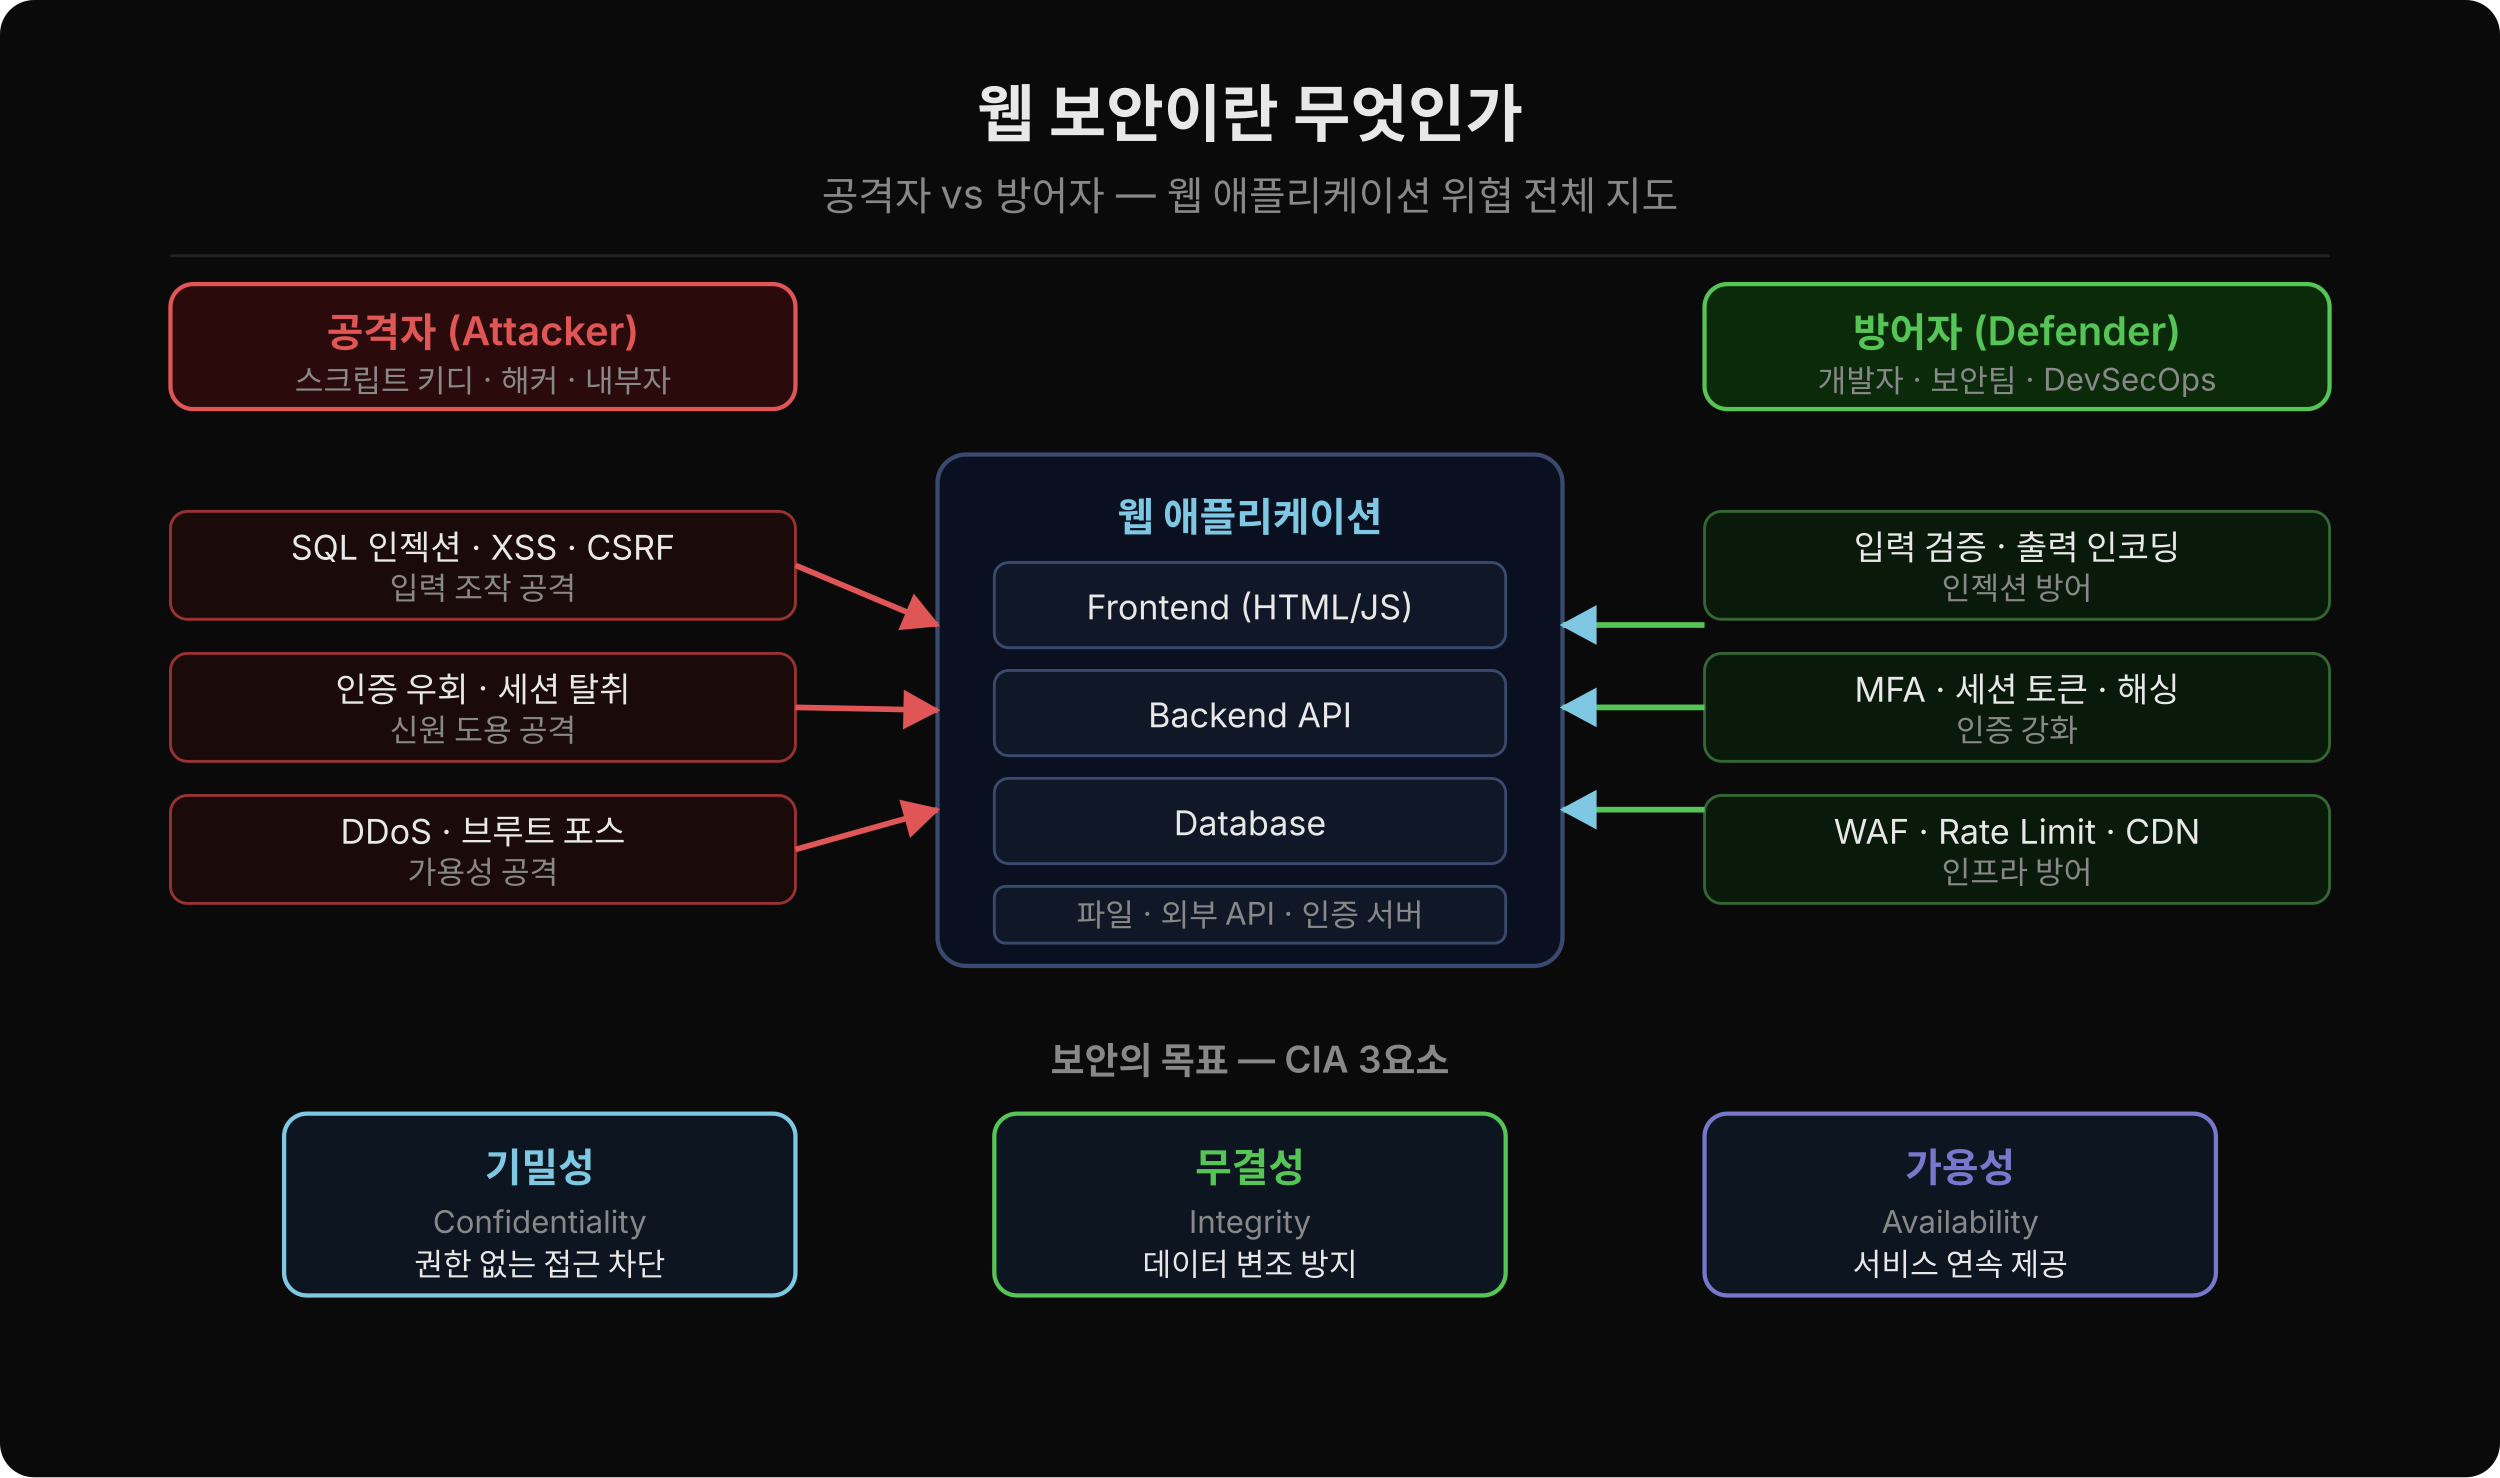
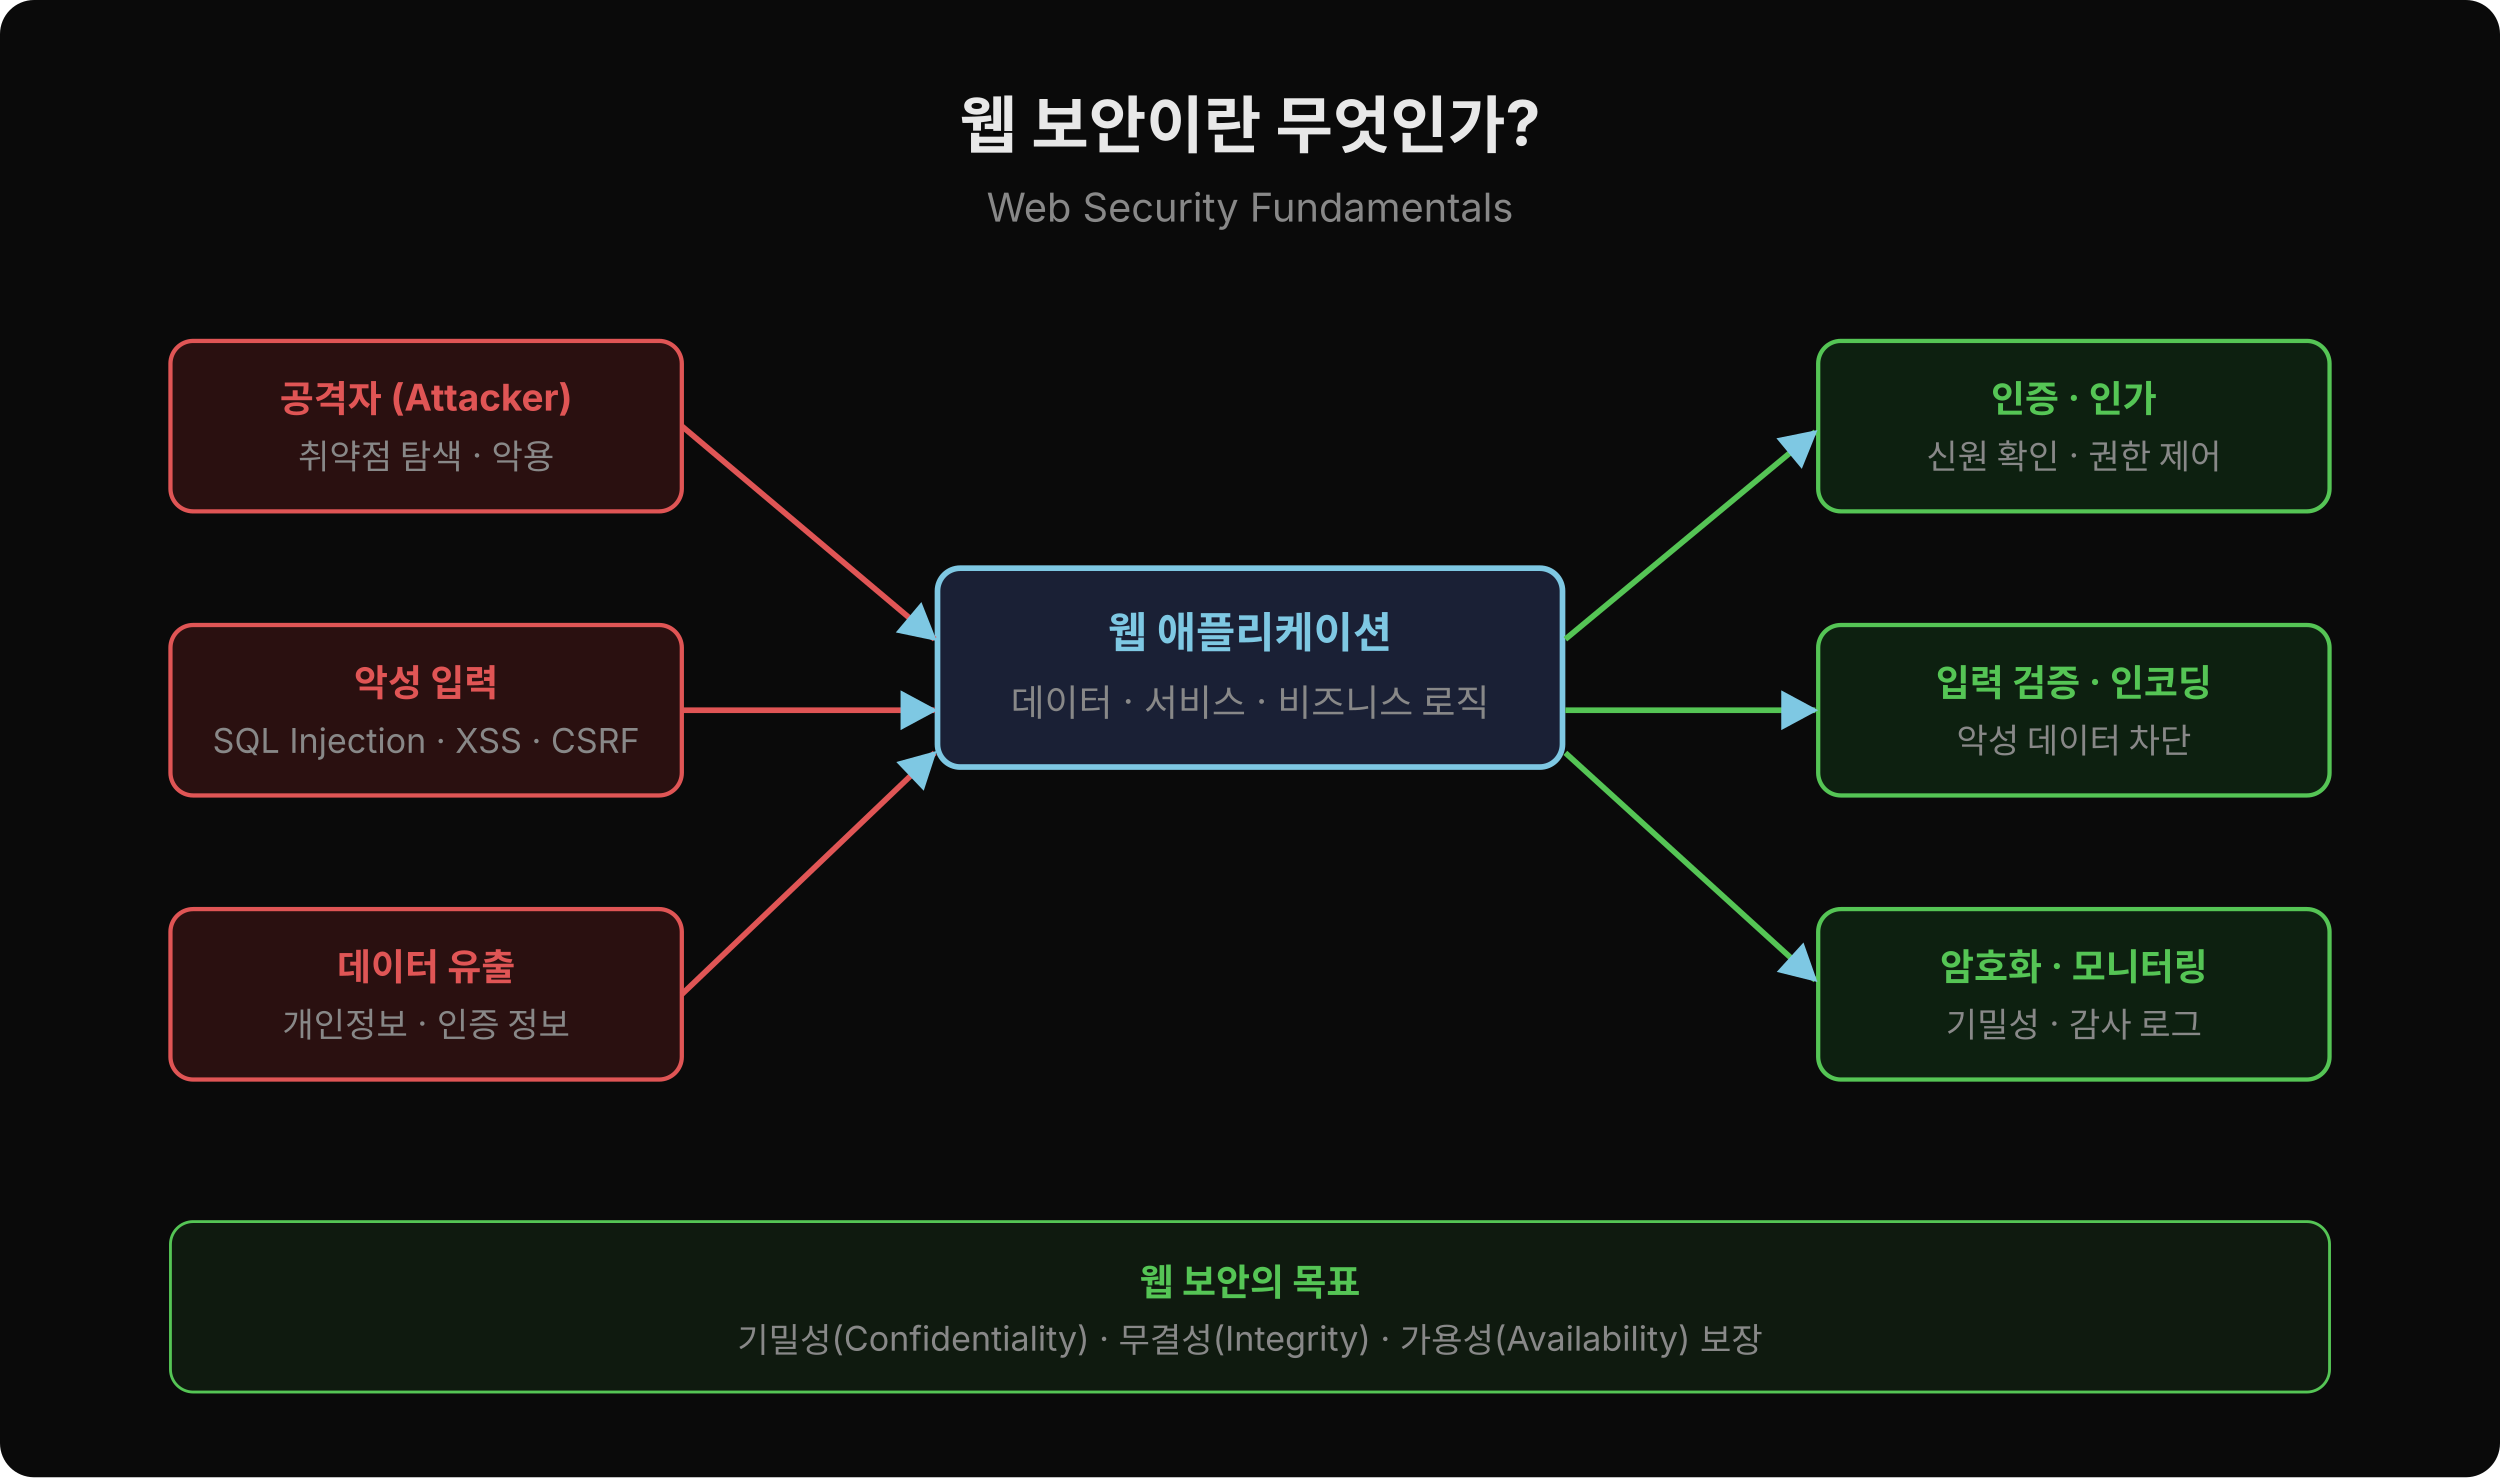
<svg xmlns="http://www.w3.org/2000/svg" width="880" height="520" viewBox="0 0 880 520">
  <defs>
    <marker id="arr1" viewBox="0 0 14 14" refX="12" refY="7" markerUnits="userSpaceOnUse" markerWidth="14" markerHeight="14" orient="auto">
      <path d="M 0 0 L 13 7 L 0 14 z" fill="#7ec8e3" />
    </marker>
-     <marker id="arr2" viewBox="0 0 14 14" refX="12" refY="7" markerUnits="userSpaceOnUse" markerWidth="14" markerHeight="14" orient="auto">
-       <path d="M 0 0 L 13 7 L 0 14 z" fill="#e05555" />
-     </marker>
  </defs>
  <rect width="880" height="520" fill="#0a0a0a" rx="12" />
-   <text x="440" y="48" text-anchor="middle" font-family="'Wanted Sans Variable','Wanted Sans',-apple-system,sans-serif" font-size="22" font-weight="700" fill="#e8e8e8">웹 보안이란 무엇인가</text>
-   <text x="440" y="74" text-anchor="middle" font-family="'Wanted Sans Variable','Wanted Sans',-apple-system,sans-serif" font-size="14" fill="#888">공격자 vs 방어자 — 웹 애플리케이션 위협 전체 지도</text>
-   <rect x="60" y="100" width="220" height="44" rx="8" fill="#2a0a0a" stroke="#e05555" stroke-width="1.5" />
-   <text x="170" y="122" text-anchor="middle" font-family="'Wanted Sans Variable','Wanted Sans',-apple-system,sans-serif" font-size="14" font-weight="600" fill="#e05555">공격자 (Attacker)</text>
-   <text x="170" y="138" text-anchor="middle" font-family="'Wanted Sans Variable','Wanted Sans',-apple-system,sans-serif" font-size="11" fill="#888">스크립트 키디 · 해커 · 내부자</text>
-   <rect x="60" y="180" width="220" height="38" rx="6" fill="#1a0a0a" stroke="#993333" stroke-width="1" />
-   <text x="170" y="197" text-anchor="middle" font-family="'Wanted Sans Variable','Wanted Sans',-apple-system,sans-serif" font-size="12" fill="#e8e8e8">SQL 인젝션 · XSS · CSRF</text>
-   <text x="170" y="211" text-anchor="middle" font-family="'Wanted Sans Variable','Wanted Sans',-apple-system,sans-serif" font-size="11" fill="#888">입력 조작 공격</text>
-   <rect x="60" y="230" width="220" height="38" rx="6" fill="#1a0a0a" stroke="#993333" stroke-width="1" />
-   <text x="170" y="247" text-anchor="middle" font-family="'Wanted Sans Variable','Wanted Sans',-apple-system,sans-serif" font-size="12" fill="#e8e8e8">인증 우회 · 세션 탈취</text>
-   <text x="170" y="261" text-anchor="middle" font-family="'Wanted Sans Variable','Wanted Sans',-apple-system,sans-serif" font-size="11" fill="#888">신원 도용 공격</text>
-   <rect x="60" y="280" width="220" height="38" rx="6" fill="#1a0a0a" stroke="#993333" stroke-width="1" />
-   <text x="170" y="297" text-anchor="middle" font-family="'Wanted Sans Variable','Wanted Sans',-apple-system,sans-serif" font-size="12" fill="#e8e8e8">DDoS · 브루트 포스</text>
-   <text x="170" y="311" text-anchor="middle" font-family="'Wanted Sans Variable','Wanted Sans',-apple-system,sans-serif" font-size="11" fill="#888">가용성 공격</text>
-   <rect x="330" y="160" width="220" height="180" rx="10" fill="#0a1020" stroke="#3a4a6e" stroke-width="1.5" />
-   <text x="440" y="187" text-anchor="middle" font-family="'Wanted Sans Variable','Wanted Sans',-apple-system,sans-serif" font-size="14" font-weight="600" fill="#7ec8e3">웹 애플리케이션</text>
-   <rect x="350" y="198" width="180" height="30" rx="5" fill="#101828" stroke="#3a4a6e" stroke-width="1" />
-   <text x="440" y="218" text-anchor="middle" font-family="'Wanted Sans Variable','Wanted Sans',-apple-system,sans-serif" font-size="12" fill="#e8e8e8">Frontend (HTML/JS)</text>
-   <rect x="350" y="236" width="180" height="30" rx="5" fill="#101828" stroke="#3a4a6e" stroke-width="1" />
-   <text x="440" y="256" text-anchor="middle" font-family="'Wanted Sans Variable','Wanted Sans',-apple-system,sans-serif" font-size="12" fill="#e8e8e8">Backend API</text>
-   <rect x="350" y="274" width="180" height="30" rx="5" fill="#101828" stroke="#3a4a6e" stroke-width="1" />
-   <text x="440" y="294" text-anchor="middle" font-family="'Wanted Sans Variable','Wanted Sans',-apple-system,sans-serif" font-size="12" fill="#e8e8e8">Database</text>
-   <rect x="350" y="312" width="180" height="20" rx="4" fill="#101828" stroke="#3a4a6e" stroke-width="1" />
-   <text x="440" y="326" text-anchor="middle" font-family="'Wanted Sans Variable','Wanted Sans',-apple-system,sans-serif" font-size="11" fill="#888">파일 · 외부 API · 인증 서버</text>
-   <rect x="600" y="100" width="220" height="44" rx="8" fill="#0a2a0a" stroke="#55c555" stroke-width="1.5" />
-   <text x="710" y="122" text-anchor="middle" font-family="'Wanted Sans Variable','Wanted Sans',-apple-system,sans-serif" font-size="14" font-weight="600" fill="#55c555">방어자 (Defender)</text>
-   <text x="710" y="138" text-anchor="middle" font-family="'Wanted Sans Variable','Wanted Sans',-apple-system,sans-serif" font-size="11" fill="#888">개발자 · 보안팀 · DevSecOps</text>
-   <rect x="600" y="180" width="220" height="38" rx="6" fill="#0a1a0a" stroke="#336633" stroke-width="1" />
-   <text x="710" y="197" text-anchor="middle" font-family="'Wanted Sans Variable','Wanted Sans',-apple-system,sans-serif" font-size="12" fill="#e8e8e8">입력 검증 · 출력 인코딩</text>
-   <text x="710" y="211" text-anchor="middle" font-family="'Wanted Sans Variable','Wanted Sans',-apple-system,sans-serif" font-size="11" fill="#888">인젝션 방어</text>
-   <rect x="600" y="230" width="220" height="38" rx="6" fill="#0a1a0a" stroke="#336633" stroke-width="1" />
-   <text x="710" y="247" text-anchor="middle" font-family="'Wanted Sans Variable','Wanted Sans',-apple-system,sans-serif" font-size="12" fill="#e8e8e8">MFA · 세션 토큰 · 해싱</text>
-   <text x="710" y="261" text-anchor="middle" font-family="'Wanted Sans Variable','Wanted Sans',-apple-system,sans-serif" font-size="11" fill="#888">인증 강화</text>
-   <rect x="600" y="280" width="220" height="38" rx="6" fill="#0a1a0a" stroke="#336633" stroke-width="1" />
-   <text x="710" y="297" text-anchor="middle" font-family="'Wanted Sans Variable','Wanted Sans',-apple-system,sans-serif" font-size="12" fill="#e8e8e8">WAF · Rate Limit · CDN</text>
-   <text x="710" y="311" text-anchor="middle" font-family="'Wanted Sans Variable','Wanted Sans',-apple-system,sans-serif" font-size="11" fill="#888">인프라 방어</text>
-   <line x1="280" y1="199" x2="330" y2="220" stroke="#e05555" stroke-width="2" marker-end="url(#arr2)" />
-   <line x1="280" y1="249" x2="330" y2="250" stroke="#e05555" stroke-width="2" marker-end="url(#arr2)" />
-   <line x1="280" y1="299" x2="330" y2="285" stroke="#e05555" stroke-width="2" marker-end="url(#arr2)" />
-   <line x1="600" y1="220" x2="550" y2="220" stroke="#55c555" stroke-width="2" marker-end="url(#arr1)" />
-   <line x1="600" y1="249" x2="550" y2="249" stroke="#55c555" stroke-width="2" marker-end="url(#arr1)" />
-   <line x1="600" y1="285" x2="550" y2="285" stroke="#55c555" stroke-width="2" marker-end="url(#arr1)" />
-   <text x="440" y="378" text-anchor="middle" font-family="'Wanted Sans Variable','Wanted Sans',-apple-system,sans-serif" font-size="13" font-weight="600" fill="#888">보안의 목표 — CIA 3요소</text>
-   <rect x="100" y="392" width="180" height="64" rx="8" fill="#0d1520" stroke="#7ec8e3" stroke-width="1.5" />
-   <text x="190" y="416" text-anchor="middle" font-family="'Wanted Sans Variable','Wanted Sans',-apple-system,sans-serif" font-size="14" font-weight="700" fill="#7ec8e3">기밀성</text>
-   <text x="190" y="434" text-anchor="middle" font-family="'Wanted Sans Variable','Wanted Sans',-apple-system,sans-serif" font-size="11" fill="#888">Confidentiality</text>
-   <text x="190" y="449" text-anchor="middle" font-family="'Wanted Sans Variable','Wanted Sans',-apple-system,sans-serif" font-size="11" fill="#e8e8e8">권한 없는 접근 차단</text>
-   <rect x="350" y="392" width="180" height="64" rx="8" fill="#0d1520" stroke="#55c555" stroke-width="1.5" />
-   <text x="440" y="416" text-anchor="middle" font-family="'Wanted Sans Variable','Wanted Sans',-apple-system,sans-serif" font-size="14" font-weight="700" fill="#55c555">무결성</text>
-   <text x="440" y="434" text-anchor="middle" font-family="'Wanted Sans Variable','Wanted Sans',-apple-system,sans-serif" font-size="11" fill="#888">Integrity</text>
-   <text x="440" y="449" text-anchor="middle" font-family="'Wanted Sans Variable','Wanted Sans',-apple-system,sans-serif" font-size="11" fill="#e8e8e8">데이터 변조 방지</text>
-   <rect x="600" y="392" width="180" height="64" rx="8" fill="#0d1520" stroke="#7777cc" stroke-width="1.5" />
-   <text x="690" y="416" text-anchor="middle" font-family="'Wanted Sans Variable','Wanted Sans',-apple-system,sans-serif" font-size="14" font-weight="700" fill="#7777cc">가용성</text>
-   <text x="690" y="434" text-anchor="middle" font-family="'Wanted Sans Variable','Wanted Sans',-apple-system,sans-serif" font-size="11" fill="#888">Availability</text>
-   <text x="690" y="449" text-anchor="middle" font-family="'Wanted Sans Variable','Wanted Sans',-apple-system,sans-serif" font-size="11" fill="#e8e8e8">서비스 연속 제공</text>
-   <line x1="60" y1="90" x2="820" y2="90" stroke="#222" stroke-width="1" />
+   <text x="440" y="52" font-family="'Wanted Sans Variable','Wanted Sans',-apple-system,sans-serif" font-size="22" font-weight="700" fill="#e8e8e8" text-anchor="middle">웹 보안이란 무엇인가?</text>
+   <text x="440" y="78" font-family="'Wanted Sans Variable','Wanted Sans',-apple-system,sans-serif" font-size="14" fill="#888" text-anchor="middle">Web Security Fundamentals</text>
+   <rect x="330" y="200" width="220" height="70" rx="8" fill="#1a2035" stroke="#7ec8e3" stroke-width="2" />
+   <text x="440" y="228" font-family="'Wanted Sans Variable','Wanted Sans',-apple-system,sans-serif" font-size="15" font-weight="700" fill="#7ec8e3" text-anchor="middle">웹 애플리케이션</text>
+   <text x="440" y="252" font-family="'Wanted Sans Variable','Wanted Sans',-apple-system,sans-serif" font-size="13" fill="#888" text-anchor="middle">데이터 · 서비스 · 비즈니스 로직</text>
+   <rect x="60" y="120" width="180" height="60" rx="8" fill="#2a1010" stroke="#e05555" stroke-width="1.5" />
+   <text x="150" y="145" font-family="'Wanted Sans Variable','Wanted Sans',-apple-system,sans-serif" font-size="13" font-weight="700" fill="#e05555" text-anchor="middle">공격자 (Attacker)</text>
+   <text x="150" y="165" font-family="'Wanted Sans Variable','Wanted Sans',-apple-system,sans-serif" font-size="12" fill="#888" text-anchor="middle">취약점 탐색 · 악용</text>
+   <rect x="60" y="220" width="180" height="60" rx="8" fill="#2a1010" stroke="#e05555" stroke-width="1.5" />
+   <text x="150" y="245" font-family="'Wanted Sans Variable','Wanted Sans',-apple-system,sans-serif" font-size="13" font-weight="700" fill="#e05555" text-anchor="middle">악성 입력</text>
+   <text x="150" y="265" font-family="'Wanted Sans Variable','Wanted Sans',-apple-system,sans-serif" font-size="12" fill="#888" text-anchor="middle">SQL Injection · XSS · CSRF</text>
+   <rect x="60" y="320" width="180" height="60" rx="8" fill="#2a1010" stroke="#e05555" stroke-width="1.5" />
+   <text x="150" y="345" font-family="'Wanted Sans Variable','Wanted Sans',-apple-system,sans-serif" font-size="13" font-weight="700" fill="#e05555" text-anchor="middle">데이터 유출</text>
+   <text x="150" y="365" font-family="'Wanted Sans Variable','Wanted Sans',-apple-system,sans-serif" font-size="12" fill="#888" text-anchor="middle">개인정보 · 인증 정보</text>
+   <line x1="240" y1="150" x2="329" y2="225" stroke="#e05555" stroke-width="2" marker-end="url(#arr1)" />
+   <line x1="240" y1="250" x2="329" y2="250" stroke="#e05555" stroke-width="2" marker-end="url(#arr1)" />
+   <line x1="240" y1="350" x2="329" y2="265" stroke="#e05555" stroke-width="2" marker-end="url(#arr1)" />
+   <rect x="640" y="120" width="180" height="60" rx="8" fill="#0d2010" stroke="#55c555" stroke-width="1.5" />
+   <text x="730" y="145" font-family="'Wanted Sans Variable','Wanted Sans',-apple-system,sans-serif" font-size="13" font-weight="700" fill="#55c555" text-anchor="middle">인증 · 인가</text>
+   <text x="730" y="165" font-family="'Wanted Sans Variable','Wanted Sans',-apple-system,sans-serif" font-size="12" fill="#888" text-anchor="middle">신원 확인 · 권한 제어</text>
+   <rect x="640" y="220" width="180" height="60" rx="8" fill="#0d2010" stroke="#55c555" stroke-width="1.5" />
+   <text x="730" y="245" font-family="'Wanted Sans Variable','Wanted Sans',-apple-system,sans-serif" font-size="13" font-weight="700" fill="#55c555" text-anchor="middle">입력 검증 · 인코딩</text>
+   <text x="730" y="265" font-family="'Wanted Sans Variable','Wanted Sans',-apple-system,sans-serif" font-size="12" fill="#888" text-anchor="middle">악성 데이터 차단</text>
+   <rect x="640" y="320" width="180" height="60" rx="8" fill="#0d2010" stroke="#55c555" stroke-width="1.5" />
+   <text x="730" y="345" font-family="'Wanted Sans Variable','Wanted Sans',-apple-system,sans-serif" font-size="13" font-weight="700" fill="#55c555" text-anchor="middle">암호화 · 모니터링</text>
+   <text x="730" y="365" font-family="'Wanted Sans Variable','Wanted Sans',-apple-system,sans-serif" font-size="12" fill="#888" text-anchor="middle">기밀성 · 감사 로그</text>
+   <line x1="551" y1="225" x2="639" y2="152" stroke="#55c555" stroke-width="2" marker-end="url(#arr1)" />
+   <line x1="551" y1="250" x2="639" y2="250" stroke="#55c555" stroke-width="2" marker-end="url(#arr1)" />
+   <line x1="551" y1="265" x2="639" y2="345" stroke="#55c555" stroke-width="2" marker-end="url(#arr1)" />
+   <rect x="60" y="430" width="760" height="60" rx="8" fill="#0f1a0f" stroke="#55c555" stroke-width="1" />
+   <text x="440" y="456" font-family="'Wanted Sans Variable','Wanted Sans',-apple-system,sans-serif" font-size="13" font-weight="700" fill="#55c555" text-anchor="middle">웹 보안의 목표</text>
+   <text x="440" y="476" font-family="'Wanted Sans Variable','Wanted Sans',-apple-system,sans-serif" font-size="12" fill="#888" text-anchor="middle">기밀성(Confidentiality) · 무결성(Integrity) · 가용성(Availability) 보장</text>
</svg>
